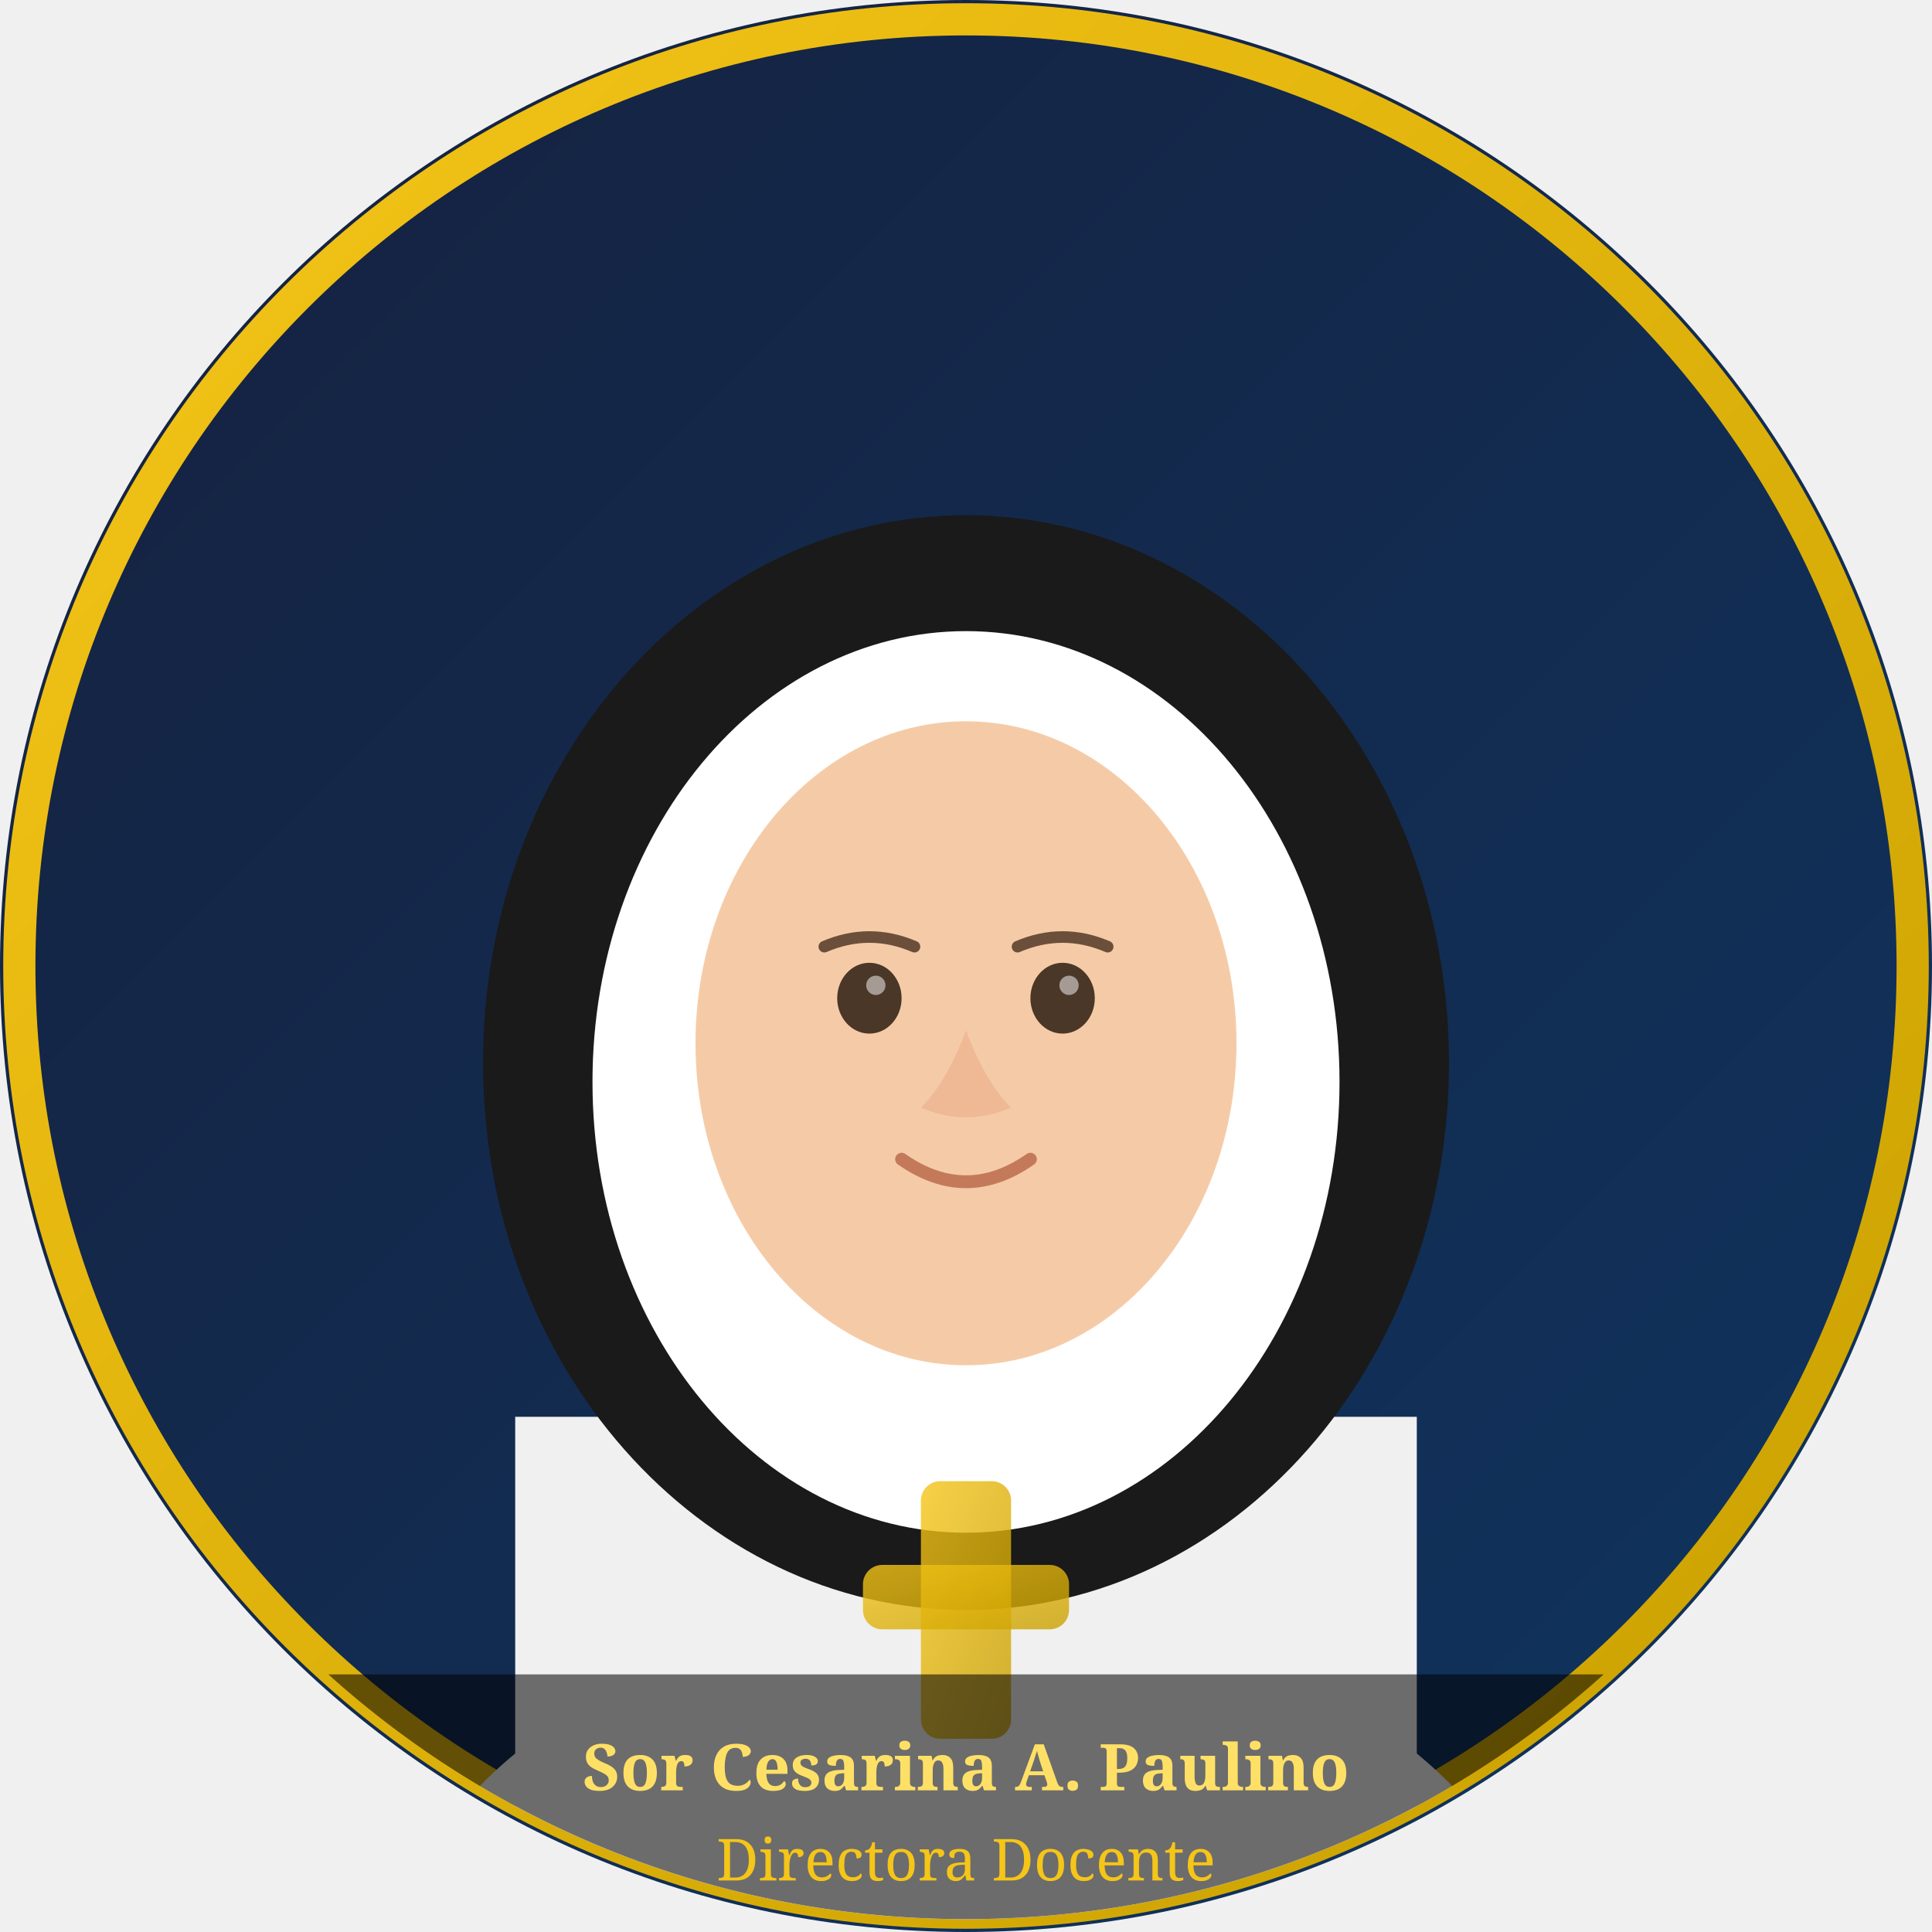
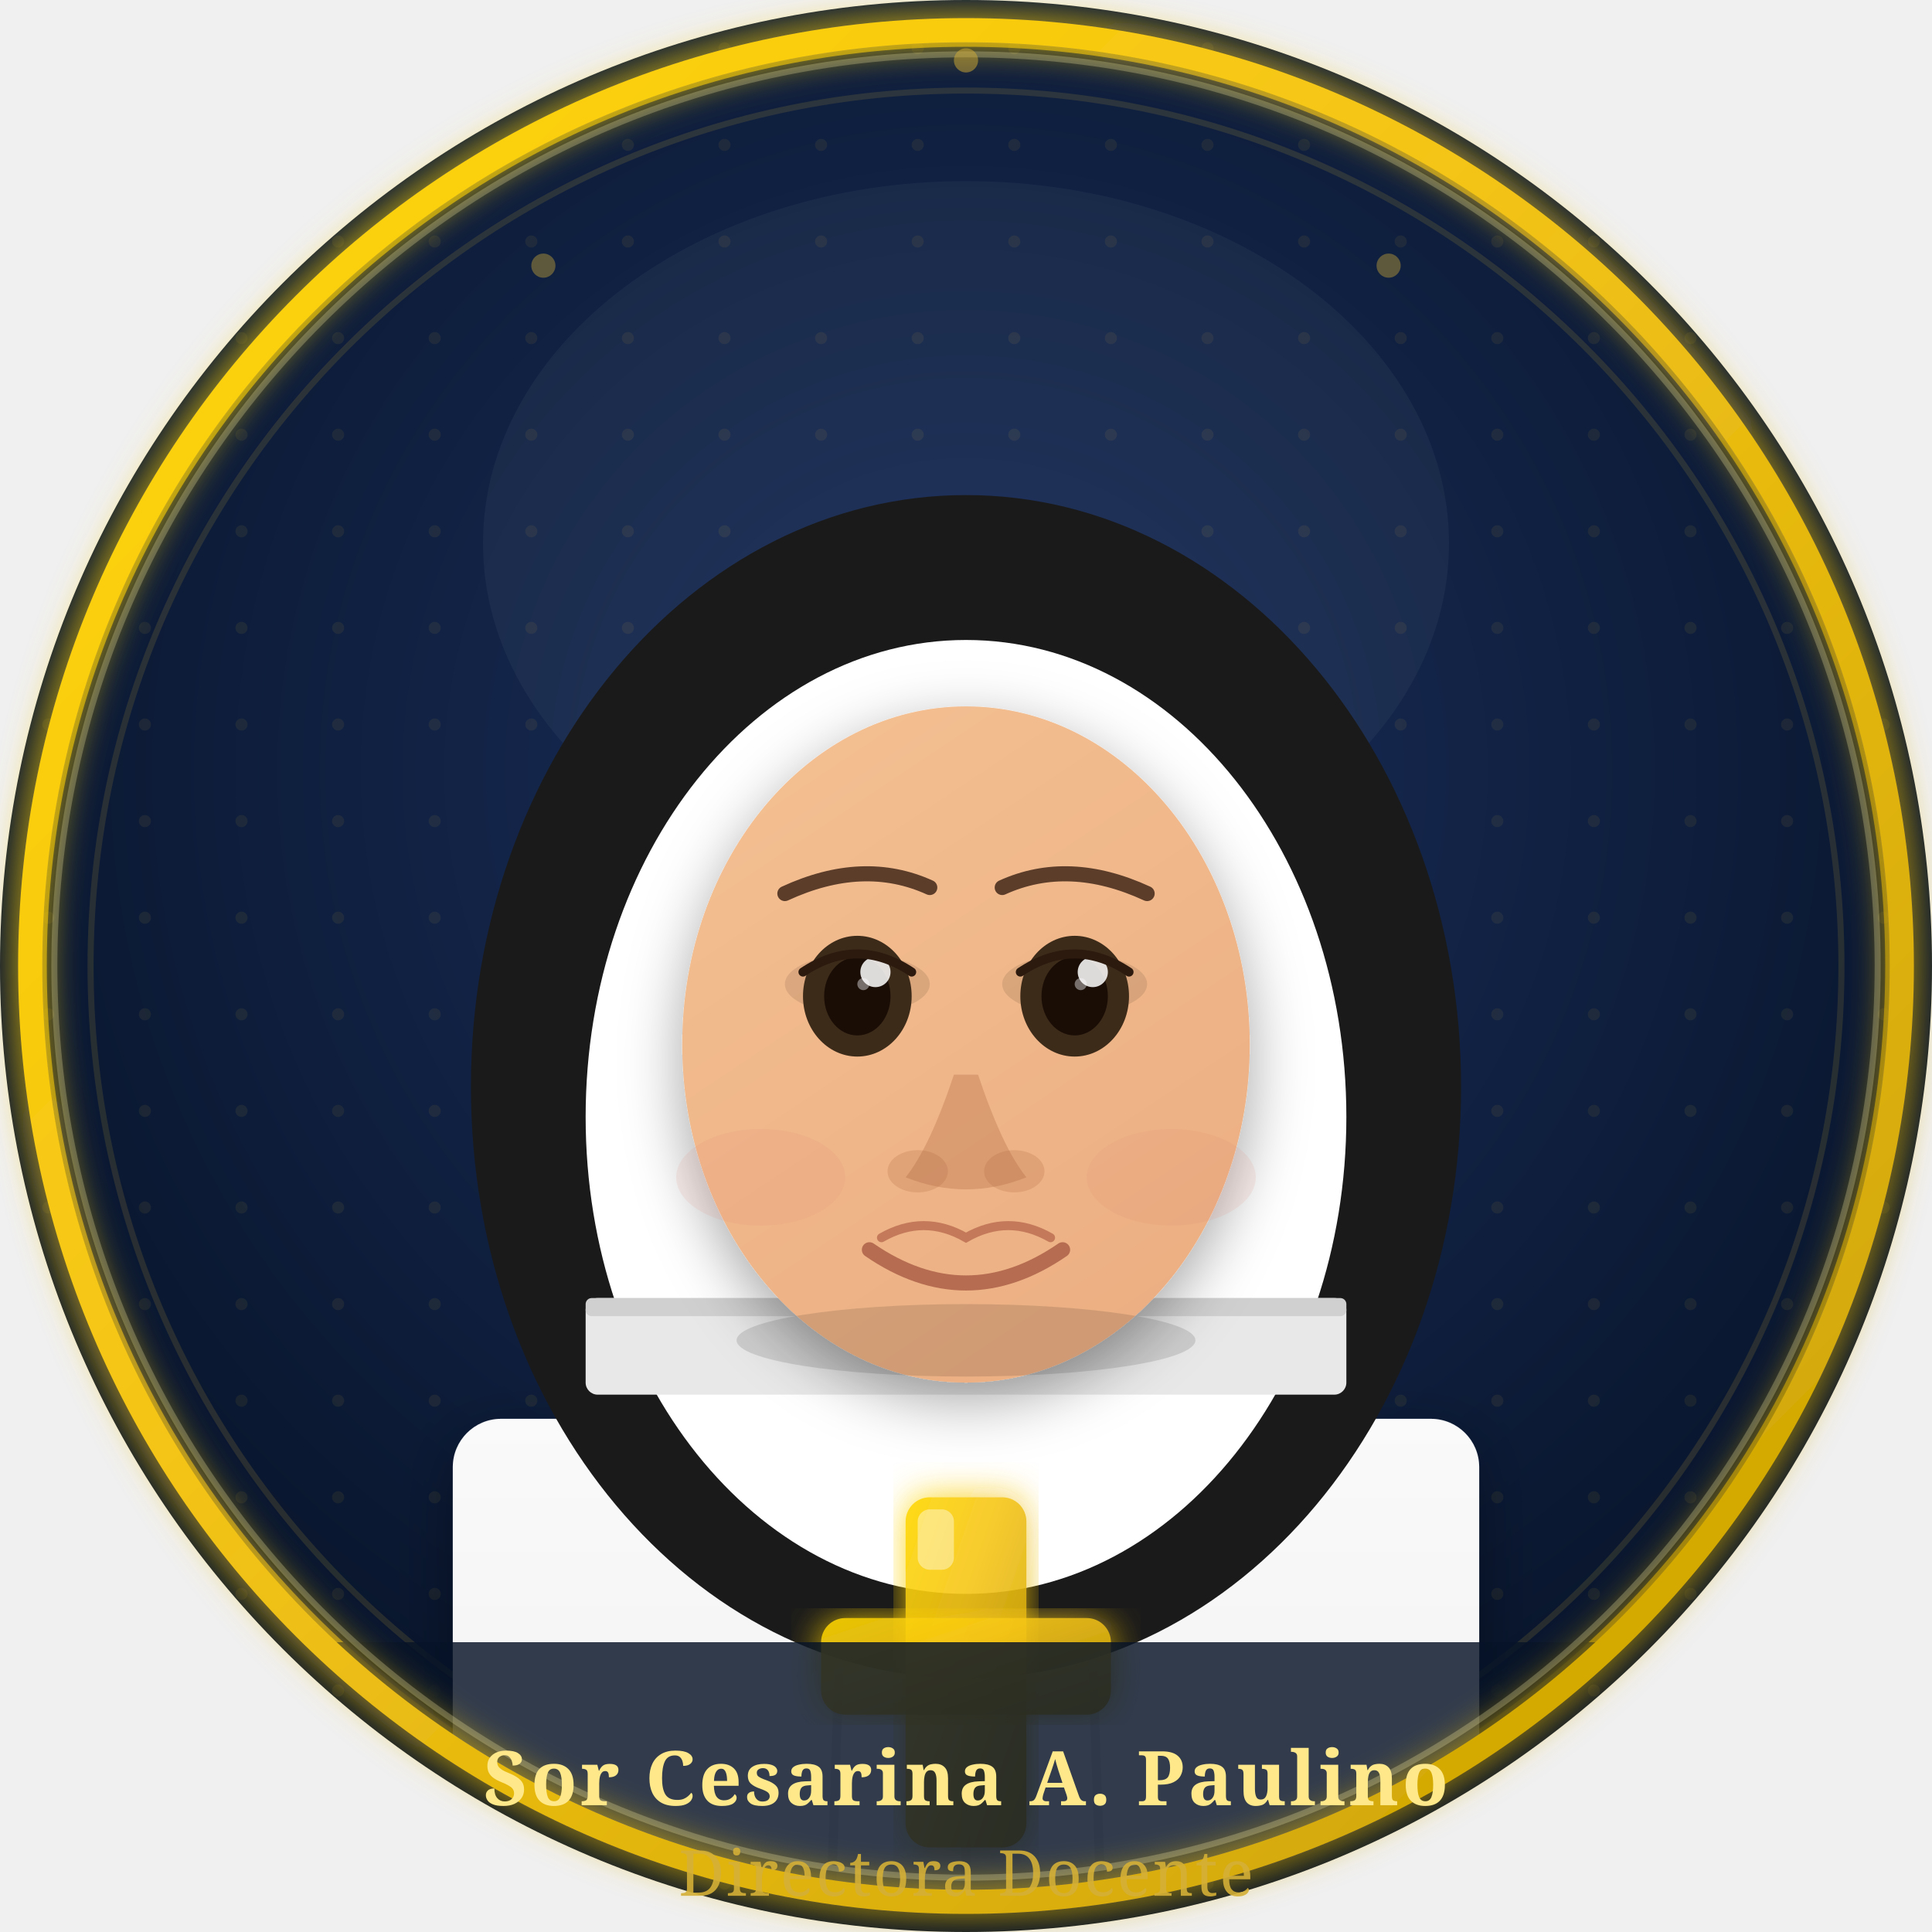
- <svg xmlns="http://www.w3.org/2000/svg" viewBox="0 0 300 300" width="300" height="300">
+ <svg xmlns="http://www.w3.org/2000/svg" viewBox="0 0 320 320" width="320" height="320">
  <defs>
-     <linearGradient id="bg" x1="0%" y1="0%" x2="100%" y2="100%">
-       <stop offset="0%" style="stop-color:#16213E" />
-       <stop offset="100%" style="stop-color:#0F3460" />
-     </linearGradient>
-     <linearGradient id="gold" x1="0%" y1="0%" x2="100%" y2="100%">
-       <stop offset="0%" style="stop-color:#F5C518" />
+     <radialGradient id="bgGrad" cx="50%" cy="40%" r="60%">
+       <stop offset="0%" style="stop-color:#1a2f5c" />
+       <stop offset="100%" style="stop-color:#071328" />
+     </radialGradient>
+     <linearGradient id="goldGrad" x1="0%" y1="0%" x2="100%" y2="100%">
+       <stop offset="0%" style="stop-color:#FFD700" />
+       <stop offset="40%" style="stop-color:#F5C518" />
      <stop offset="100%" style="stop-color:#C9A000" />
    </linearGradient>
-     <clipPath id="circle">
-       <circle cx="150" cy="150" r="148" />
+     <linearGradient id="habitoGrad" x1="0%" y1="0%" x2="0%" y2="100%">
+       <stop offset="0%" style="stop-color:#FAFAFA" />
+       <stop offset="100%" style="stop-color:#E8E8E8" />
+     </linearGradient>
+     <linearGradient id="skinGrad" cx="50%" cy="50%" r="50%" x1="30%" y1="20%" x2="70%" y2="80%" gradientUnits="userSpaceOnUse">
+       <stop offset="0%" style="stop-color:#F8C89A" />
+       <stop offset="100%" style="stop-color:#E8A87C" />
+     </linearGradient>
+     <filter id="softShadow" x="-20%" y="-20%" width="140%" height="140%">
+       <feDropShadow dx="0" dy="3" stdDeviation="5" flood-color="rgba(0,0,0,0.35)" />
+     </filter>
+     <filter id="glow">
+       <feGaussianBlur stdDeviation="3" result="coloredBlur" />
+       <feMerge>
+         <feMergeNode in="coloredBlur" />
+         <feMergeNode in="SourceGraphic" />
+       </feMerge>
+     </filter>
+     <clipPath id="circle-clip">
+       <circle cx="160" cy="160" r="155" />
    </clipPath>
+     <pattern id="dots" x="0" y="0" width="16" height="16" patternUnits="userSpaceOnUse">
+       <circle cx="8" cy="8" r="1" fill="rgba(212,175,55,0.08)" />
+     </pattern>
  </defs>
-   <circle cx="150" cy="150" r="150" fill="url(#bg)" />
-   <circle cx="150" cy="150" r="147" fill="none" stroke="url(#gold)" stroke-width="5" />
-   <ellipse cx="150" cy="310" rx="90" ry="60" fill="#F0F0F0" clip-path="url(#circle)" />
-   <rect x="80" y="220" width="140" height="100" fill="#F0F0F0" clip-path="url(#circle)" />
-   <ellipse cx="150" cy="165" rx="75" ry="85" fill="#1A1A1A" clip-path="url(#circle)" />
-   <ellipse cx="150" cy="168" rx="58" ry="70" fill="#FFFFFF" clip-path="url(#circle)" />
-   <ellipse cx="150" cy="162" rx="42" ry="50" fill="#F5CBA7" />
-   <ellipse cx="135" cy="155" rx="5" ry="5.5" fill="#4A3728" />
-   <ellipse cx="165" cy="155" rx="5" ry="5.5" fill="#4A3728" />
-   <circle cx="136" cy="153" r="1.5" fill="#FFFFFF" opacity="0.5" />
-   <circle cx="166" cy="153" r="1.5" fill="#FFFFFF" opacity="0.5" />
-   <path d="M128 147 Q135 144 142 147" stroke="#6B4F3A" stroke-width="1.8" fill="none" stroke-linecap="round" />
-   <path d="M158 147 Q165 144 172 147" stroke="#6B4F3A" stroke-width="1.8" fill="none" stroke-linecap="round" />
-   <path d="M150 160 Q147 168 143 172 Q150 175 157 172 Q153 168 150 160Z" fill="#E8A882" opacity="0.5" />
-   <path d="M140 180 Q150 187 160 180" stroke="#C47A5A" stroke-width="2" fill="none" stroke-linecap="round" />
-   <rect x="143" y="230" width="14" height="40" rx="3" fill="url(#gold)" opacity="0.8" />
-   <rect x="134" y="243" width="32" height="10" rx="3" fill="url(#gold)" opacity="0.8" />
-   <rect x="0" y="260" width="300" height="40" fill="rgba(0,0,0,0.55)" clip-path="url(#circle)" />
-   <text x="150" y="278" font-family="Georgia,serif" font-size="10" font-weight="bold" fill="#FFE066" text-anchor="middle">Sor Cesarina A. Paulino</text>
-   <text x="150" y="292" font-family="Georgia,serif" font-size="9" fill="#F5C518" text-anchor="middle">Directora Docente</text>
+   <circle cx="160" cy="160" r="160" fill="url(#bgGrad)" />
+   <circle cx="160" cy="160" r="160" fill="url(#dots)" />
+   <circle cx="160" cy="160" r="153" fill="none" stroke="url(#goldGrad)" stroke-width="1.5" opacity="0.6" />
+   <circle cx="160" cy="160" r="145" fill="none" stroke="rgba(212,175,55,0.15)" stroke-width="1" />
+   <ellipse cx="160" cy="90" rx="80" ry="60" fill="rgba(255,255,255,0.04)" />
+   <g clip-path="url(#circle-clip)">
+     <ellipse cx="160" cy="380" rx="110" ry="70" fill="url(#habitoGrad)" filter="url(#softShadow)" />
+     <rect x="75" y="235" width="170" height="160" rx="8" fill="url(#habitoGrad)" filter="url(#softShadow)" />
+     <line x1="140" y1="245" x2="135" y2="395" stroke="rgba(0,0,0,0.07)" stroke-width="1.5" />
+     <line x1="160" y1="242" x2="160" y2="395" stroke="rgba(0,0,0,0.06)" stroke-width="1.5" />
+     <line x1="180" y1="245" x2="185" y2="395" stroke="rgba(0,0,0,0.07)" stroke-width="1.5" />
+     <ellipse cx="160" cy="180" rx="82" ry="98" fill="#1A1A1A" />
+     <ellipse cx="160" cy="185" rx="63" ry="79" fill="#FFFFFF" />
+     <rect x="97" y="215" width="126" height="16" rx="2" fill="#E8E8E8" />
+     <rect x="97" y="215" width="126" height="3" rx="1" fill="#d0d0d0" />
+     <ellipse cx="160" cy="173" rx="47" ry="56" fill="url(#skinGrad)" filter="url(#softShadow)" />
+     <ellipse cx="160" cy="222" rx="38" ry="6" fill="rgba(0,0,0,0.12)" />
+     <path d="M130 148 Q143 142 154 147" stroke="#5C3D2A" stroke-width="2.5" fill="none" stroke-linecap="round" />
+     <path d="M166 147 Q177 142 190 148" stroke="#5C3D2A" stroke-width="2.5" fill="none" stroke-linecap="round" />
+     <ellipse cx="142" cy="163" rx="12" ry="5" fill="rgba(92,61,42,0.15)" />
+     <ellipse cx="178" cy="163" rx="12" ry="5" fill="rgba(92,61,42,0.15)" />
+     <ellipse cx="142" cy="165" rx="9" ry="10" fill="#3D2B1A" />
+     <ellipse cx="178" cy="165" rx="9" ry="10" fill="#3D2B1A" />
+     <ellipse cx="142" cy="165" rx="5.5" ry="6.5" fill="#1A0D06" />
+     <ellipse cx="178" cy="165" rx="5.5" ry="6.5" fill="#1A0D06" />
+     <circle cx="145" cy="161" r="2.5" fill="white" opacity="0.85" />
+     <circle cx="181" cy="161" r="2.5" fill="white" opacity="0.85" />
+     <circle cx="143" cy="163" r="1" fill="white" opacity="0.4" />
+     <circle cx="179" cy="163" r="1" fill="white" opacity="0.4" />
+     <path d="M133 161 Q142 155 151 161" stroke="#2C1A0E" stroke-width="1.5" fill="none" stroke-linecap="round" />
+     <path d="M169 161 Q178 155 187 161" stroke="#2C1A0E" stroke-width="1.5" fill="none" stroke-linecap="round" />
+     <path d="M158 178 Q154 190 150 195 Q160 199 170 195 Q166 190 162 178Z" fill="rgba(180,110,70,0.35)" />
+     <ellipse cx="152" cy="194" rx="5" ry="3.5" fill="rgba(180,110,70,0.25)" />
+     <ellipse cx="168" cy="194" rx="5" ry="3.5" fill="rgba(180,110,70,0.25)" />
+     <path d="M144 207 Q160 218 176 207" stroke="#B56C50" stroke-width="2.5" fill="none" stroke-linecap="round" />
+     <path d="M146 205 Q153 201 160 205 Q167 201 174 205" stroke="#C47A5A" stroke-width="1.5" fill="none" stroke-linecap="round" />
+     <ellipse cx="126" cy="195" rx="14" ry="8" fill="rgba(220,130,110,0.12)" />
+     <ellipse cx="194" cy="195" rx="14" ry="8" fill="rgba(220,130,110,0.12)" />
+     <rect x="150" y="248" width="20" height="58" rx="4" fill="url(#goldGrad)" opacity="0.9" filter="url(#glow)" />
+     <rect x="136" y="268" width="48" height="16" rx="4" fill="url(#goldGrad)" opacity="0.9" filter="url(#glow)" />
+     <rect x="152" y="250" width="6" height="10" rx="2" fill="rgba(255,255,255,0.4)" />
+     <rect x="0" y="272" width="320" height="50" fill="rgba(7,19,40,0.82)" />
+   </g>
+   <circle cx="160" cy="160" r="155" fill="none" stroke="url(#goldGrad)" stroke-width="4" filter="url(#glow)" />
+   <circle cx="160" cy="160" r="151" fill="none" stroke="rgba(255,248,180,0.25)" stroke-width="1" />
+   <text x="160" y="299" font-family="Georgia, 'Playfair Display', serif" font-size="12.5" font-weight="bold" fill="#FFE88A" text-anchor="middle" letter-spacing="0.5">
+     Sor Cesarina A. Paulino
+   </text>
+   <text x="160" y="314" font-family="Georgia, serif" font-size="10.5" fill="rgba(212,175,55,0.9)" text-anchor="middle" letter-spacing="0.3">
+     Directora Docente
+   </text>
+   <circle cx="90" cy="44" r="2" fill="rgba(212,175,55,0.4)" />
+   <circle cx="160" cy="10" r="2" fill="rgba(212,175,55,0.5)" />
+   <circle cx="230" cy="44" r="2" fill="rgba(212,175,55,0.4)" />
</svg>
